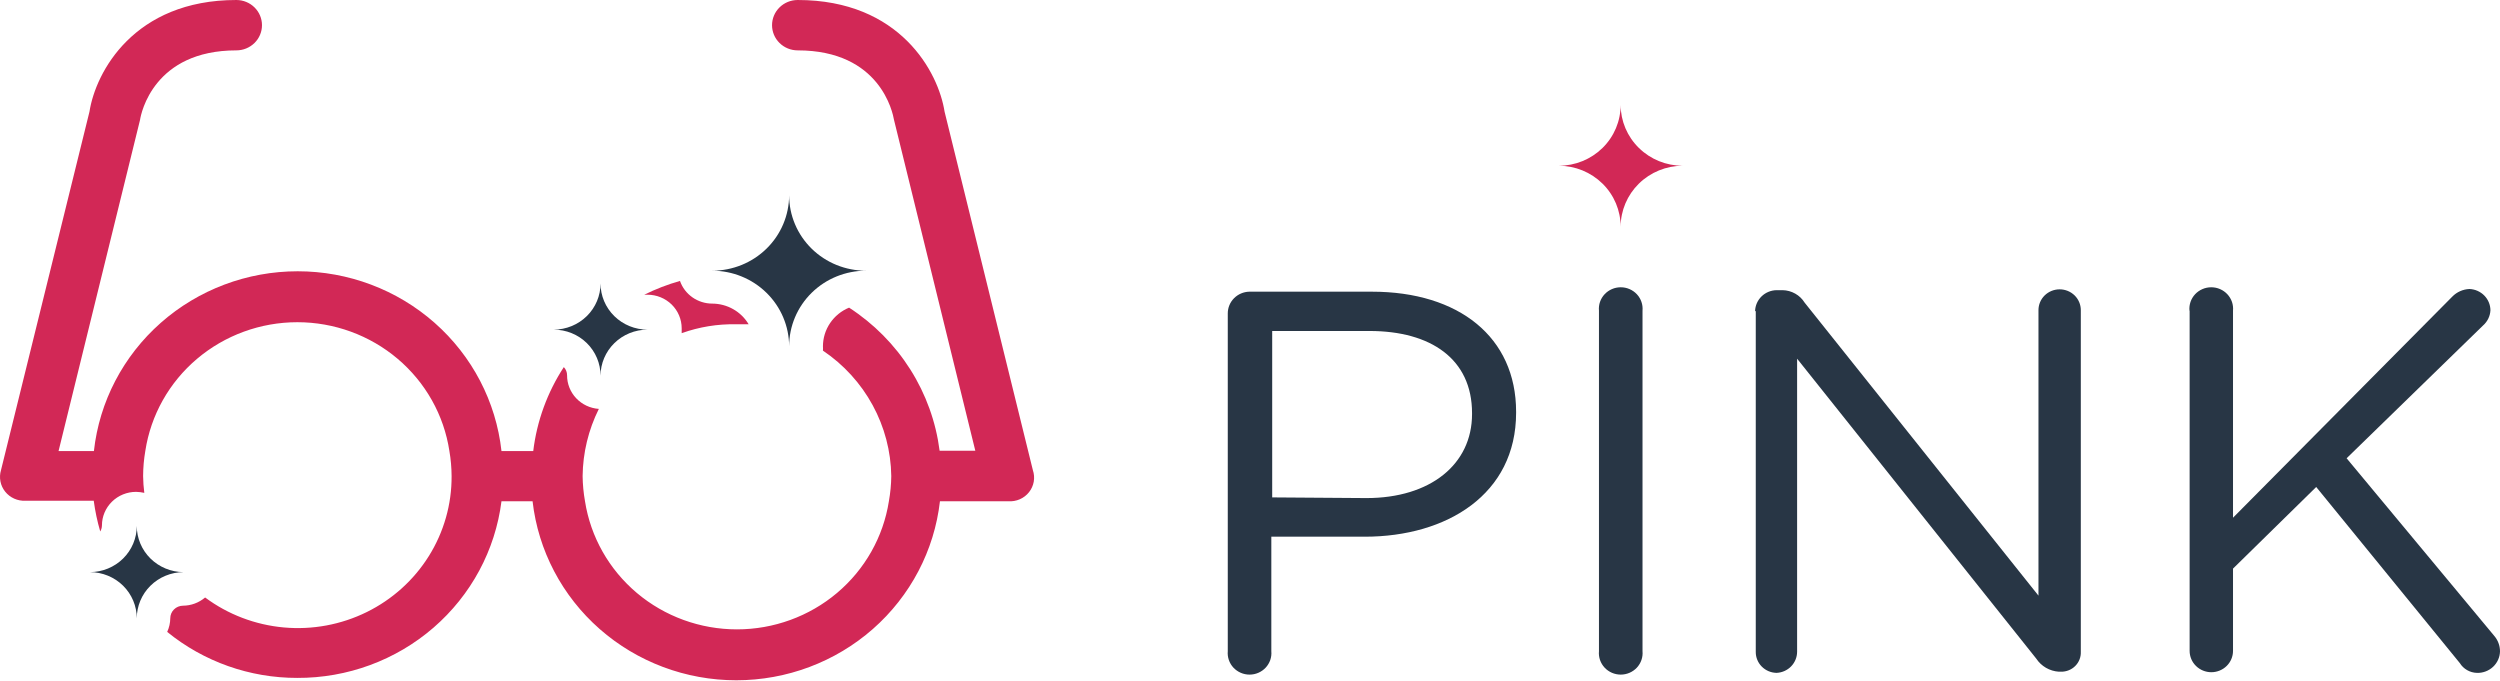
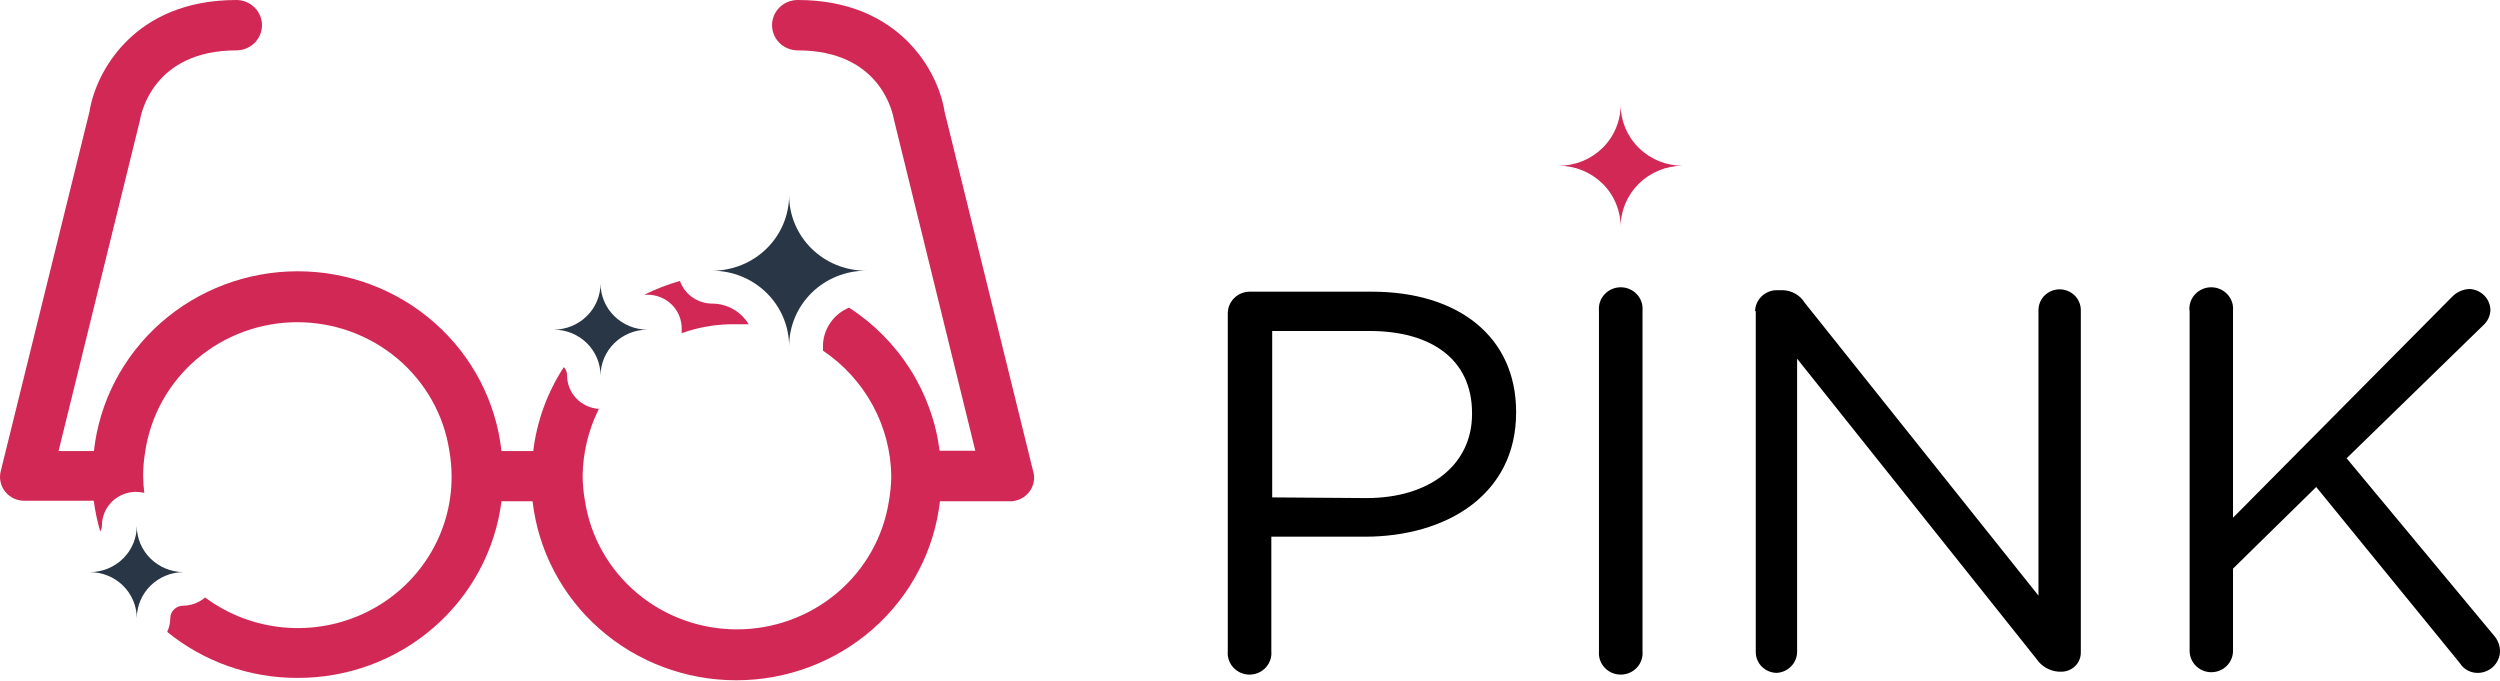
- <svg xmlns="http://www.w3.org/2000/svg" width="147" height="40" viewBox="0 0 147 40" fill="none">
-   <path d="M72.193 18.425C72.193 18.092 72.326 17.773 72.562 17.535C72.799 17.297 73.12 17.159 73.459 17.151H80.67C85.783 17.151 89.147 19.827 89.147 24.211V24.27C89.147 29.069 85.07 31.558 80.248 31.558H74.754V38.292C74.77 38.466 74.749 38.642 74.692 38.808C74.634 38.974 74.543 39.127 74.422 39.257C74.302 39.386 74.155 39.489 73.992 39.56C73.829 39.631 73.652 39.667 73.474 39.667C73.295 39.667 73.119 39.631 72.956 39.56C72.793 39.489 72.646 39.386 72.525 39.257C72.405 39.127 72.313 38.974 72.256 38.808C72.199 38.642 72.177 38.466 72.193 38.292V18.425ZM80.349 29.287C84.095 29.287 86.556 27.312 86.556 24.349V24.29C86.556 21.111 84.135 19.462 80.53 19.462H74.805V29.247L80.349 29.287Z" fill="#283645" />
-   <path d="M94.019 18.267C94.003 18.092 94.024 17.916 94.081 17.75C94.139 17.584 94.23 17.431 94.351 17.302C94.471 17.173 94.618 17.07 94.781 16.999C94.944 16.928 95.121 16.892 95.299 16.892C95.478 16.892 95.654 16.928 95.817 16.999C95.981 17.07 96.127 17.173 96.248 17.302C96.368 17.431 96.46 17.584 96.517 17.75C96.574 17.916 96.596 18.092 96.58 18.267V38.291C96.596 38.466 96.574 38.642 96.517 38.808C96.46 38.974 96.368 39.127 96.248 39.257C96.127 39.386 95.981 39.489 95.817 39.56C95.654 39.63 95.478 39.667 95.299 39.667C95.121 39.667 94.944 39.63 94.781 39.56C94.618 39.489 94.471 39.386 94.351 39.257C94.23 39.127 94.139 38.974 94.081 38.808C94.024 38.642 94.003 38.466 94.019 38.291V18.267Z" fill="#283645" />
-   <path d="M103.199 18.296C103.206 17.97 103.343 17.659 103.579 17.428C103.815 17.198 104.132 17.067 104.464 17.062H104.816C105.077 17.067 105.332 17.137 105.559 17.265C105.785 17.392 105.975 17.574 106.111 17.793L119.862 35.023V18.237C119.862 17.912 119.993 17.601 120.226 17.371C120.46 17.142 120.777 17.013 121.107 17.013C121.437 17.013 121.754 17.142 121.988 17.371C122.221 17.601 122.352 17.912 122.352 18.237V38.331C122.358 38.483 122.332 38.636 122.275 38.778C122.219 38.921 122.134 39.05 122.025 39.159C121.916 39.269 121.785 39.355 121.641 39.412C121.497 39.47 121.343 39.499 121.187 39.496H121.057C120.79 39.478 120.531 39.399 120.301 39.265C120.071 39.131 119.876 38.947 119.731 38.726L105.67 21.091V38.331C105.667 38.649 105.541 38.954 105.317 39.184C105.093 39.413 104.788 39.55 104.464 39.565C104.136 39.56 103.823 39.427 103.593 39.196C103.363 38.965 103.236 38.654 103.239 38.331V18.296H103.199Z" fill="#283645" />
-   <path d="M128.74 18.267C128.724 18.092 128.746 17.916 128.803 17.75C128.86 17.584 128.952 17.431 129.072 17.302C129.193 17.173 129.339 17.07 129.503 16.999C129.666 16.928 129.842 16.892 130.021 16.892C130.199 16.892 130.376 16.928 130.539 16.999C130.702 17.07 130.849 17.173 130.969 17.302C131.09 17.431 131.181 17.584 131.239 17.75C131.296 17.916 131.317 18.092 131.301 18.267V30.442L144.198 17.438C144.462 17.169 144.822 17.009 145.202 16.993C145.531 17.006 145.842 17.142 146.072 17.373C146.302 17.605 146.433 17.914 146.438 18.238C146.43 18.406 146.39 18.571 146.317 18.723C146.245 18.876 146.142 19.013 146.016 19.126L137.981 26.946L146.648 37.373C146.875 37.631 147 37.961 147 38.301C146.996 38.472 146.958 38.64 146.887 38.797C146.817 38.953 146.716 39.094 146.59 39.211C146.464 39.329 146.315 39.42 146.153 39.481C145.991 39.542 145.818 39.571 145.644 39.565C145.441 39.56 145.243 39.505 145.068 39.404C144.892 39.304 144.745 39.163 144.64 38.993L136.193 28.635L131.301 33.434V38.272C131.301 38.437 131.268 38.599 131.204 38.752C131.14 38.904 131.046 39.042 130.928 39.158C130.809 39.275 130.669 39.367 130.514 39.43C130.359 39.493 130.193 39.526 130.026 39.526C129.858 39.526 129.692 39.493 129.538 39.43C129.383 39.367 129.242 39.275 129.124 39.158C129.005 39.042 128.911 38.904 128.847 38.752C128.783 38.599 128.75 38.437 128.75 38.272V18.267H128.74Z" fill="#283645" />
+ <svg xmlns="http://www.w3.org/2000/svg" width="147" height="40" viewBox="0 0 147 40">
+   <path d="M72.193 18.425C72.193 18.092 72.326 17.773 72.562 17.535C72.799 17.297 73.12 17.159 73.459 17.151H80.67C85.783 17.151 89.147 19.827 89.147 24.211V24.27C89.147 29.069 85.07 31.558 80.248 31.558H74.754V38.292C74.77 38.466 74.749 38.642 74.692 38.808C74.634 38.974 74.543 39.127 74.422 39.257C74.302 39.386 74.155 39.489 73.992 39.56C73.829 39.631 73.652 39.667 73.474 39.667C73.295 39.667 73.119 39.631 72.956 39.56C72.793 39.489 72.646 39.386 72.525 39.257C72.405 39.127 72.313 38.974 72.256 38.808C72.199 38.642 72.177 38.466 72.193 38.292V18.425ZM80.349 29.287C84.095 29.287 86.556 27.312 86.556 24.349V24.29C86.556 21.111 84.135 19.462 80.53 19.462H74.805V29.247L80.349 29.287Z" />
+   <path d="M94.019 18.267C94.003 18.092 94.024 17.916 94.081 17.75C94.139 17.584 94.23 17.431 94.351 17.302C94.471 17.173 94.618 17.07 94.781 16.999C94.944 16.928 95.121 16.892 95.299 16.892C95.478 16.892 95.654 16.928 95.817 16.999C95.981 17.07 96.127 17.173 96.248 17.302C96.368 17.431 96.46 17.584 96.517 17.75C96.574 17.916 96.596 18.092 96.58 18.267V38.291C96.596 38.466 96.574 38.642 96.517 38.808C96.46 38.974 96.368 39.127 96.248 39.257C96.127 39.386 95.981 39.489 95.817 39.56C95.654 39.63 95.478 39.667 95.299 39.667C95.121 39.667 94.944 39.63 94.781 39.56C94.618 39.489 94.471 39.386 94.351 39.257C94.23 39.127 94.139 38.974 94.081 38.808C94.024 38.642 94.003 38.466 94.019 38.291V18.267Z" />
+   <path d="M103.199 18.296C103.206 17.97 103.343 17.659 103.579 17.428C103.815 17.198 104.132 17.067 104.464 17.062H104.816C105.077 17.067 105.332 17.137 105.559 17.265C105.785 17.392 105.975 17.574 106.111 17.793L119.862 35.023V18.237C119.862 17.912 119.993 17.601 120.226 17.371C120.46 17.142 120.777 17.013 121.107 17.013C121.437 17.013 121.754 17.142 121.988 17.371C122.221 17.601 122.352 17.912 122.352 18.237V38.331C122.358 38.483 122.332 38.636 122.275 38.778C122.219 38.921 122.134 39.05 122.025 39.159C121.916 39.269 121.785 39.355 121.641 39.412C121.497 39.47 121.343 39.499 121.187 39.496H121.057C120.79 39.478 120.531 39.399 120.301 39.265C120.071 39.131 119.876 38.947 119.731 38.726L105.67 21.091V38.331C105.667 38.649 105.541 38.954 105.317 39.184C105.093 39.413 104.788 39.55 104.464 39.565C104.136 39.56 103.823 39.427 103.593 39.196C103.363 38.965 103.236 38.654 103.239 38.331V18.296H103.199Z" />
+   <path d="M128.74 18.267C128.724 18.092 128.746 17.916 128.803 17.75C128.86 17.584 128.952 17.431 129.072 17.302C129.193 17.173 129.339 17.07 129.503 16.999C129.666 16.928 129.842 16.892 130.021 16.892C130.199 16.892 130.376 16.928 130.539 16.999C130.702 17.07 130.849 17.173 130.969 17.302C131.09 17.431 131.181 17.584 131.239 17.75C131.296 17.916 131.317 18.092 131.301 18.267V30.442L144.198 17.438C144.462 17.169 144.822 17.009 145.202 16.993C145.531 17.006 145.842 17.142 146.072 17.373C146.302 17.605 146.433 17.914 146.438 18.238C146.43 18.406 146.39 18.571 146.317 18.723C146.245 18.876 146.142 19.013 146.016 19.126L137.981 26.946L146.648 37.373C146.875 37.631 147 37.961 147 38.301C146.996 38.472 146.958 38.64 146.887 38.797C146.817 38.953 146.716 39.094 146.59 39.211C146.464 39.329 146.315 39.42 146.153 39.481C145.991 39.542 145.818 39.571 145.644 39.565C145.441 39.56 145.243 39.505 145.068 39.404C144.892 39.304 144.745 39.163 144.64 38.993L136.193 28.635L131.301 33.434V38.272C131.301 38.437 131.268 38.599 131.204 38.752C131.14 38.904 131.046 39.042 130.928 39.158C130.809 39.275 130.669 39.367 130.514 39.43C130.359 39.493 130.193 39.526 130.026 39.526C129.858 39.526 129.692 39.493 129.538 39.43C129.383 39.367 129.242 39.275 129.124 39.158C129.005 39.042 128.911 38.904 128.847 38.752C128.783 38.599 128.75 38.437 128.75 38.272V18.267H128.74Z" />
  <path d="M98.94 9.746C97.975 9.746 97.049 9.37 96.366 8.699C95.682 8.029 95.297 7.12 95.294 6.171C95.294 7.119 94.911 8.029 94.229 8.699C93.547 9.369 92.623 9.746 91.658 9.746C92.624 9.748 93.548 10.127 94.23 10.799C94.912 11.471 95.294 12.381 95.294 13.33C95.297 12.38 95.682 11.47 96.365 10.799C97.048 10.127 97.974 9.748 98.94 9.746Z" fill="#D22856" />
  <path d="M43.287 19.067C43.538 19.067 43.779 19.067 44.02 19.067C43.802 18.699 43.49 18.393 43.114 18.18C42.739 17.967 42.314 17.854 41.881 17.852C41.463 17.852 41.055 17.723 40.715 17.484C40.374 17.245 40.118 16.908 39.983 16.519C39.259 16.724 38.556 16.995 37.883 17.329H38.074C38.607 17.329 39.118 17.537 39.495 17.907C39.871 18.277 40.083 18.78 40.083 19.303C40.088 19.399 40.088 19.494 40.083 19.59C41.109 19.222 42.195 19.045 43.287 19.067Z" fill="#D22856" />
  <path d="M60.733 27.647L55.541 6.566C55.179 4.246 52.929 0 46.903 0C46.503 0 46.12 0.156 45.837 0.434C45.555 0.712 45.396 1.088 45.396 1.481C45.396 1.874 45.555 2.251 45.837 2.528C46.12 2.806 46.503 2.962 46.903 2.962C51.774 2.962 52.497 6.645 52.568 7.05L57.348 26.502H55.249C55.032 24.805 54.444 23.174 53.525 21.722C52.606 20.27 51.378 19.031 49.926 18.089C49.471 18.277 49.083 18.593 48.81 18.997C48.536 19.401 48.39 19.875 48.389 20.36C48.395 20.446 48.395 20.531 48.389 20.617C49.611 21.44 50.613 22.54 51.312 23.824C52.011 25.107 52.387 26.537 52.407 27.993C52.401 28.489 52.354 28.985 52.266 29.474C51.938 31.571 50.856 33.484 49.217 34.866C47.579 36.247 45.491 37.007 43.332 37.007C41.173 37.007 39.086 36.247 37.447 34.866C35.809 33.484 34.727 31.571 34.398 29.474C34.311 28.985 34.264 28.489 34.258 27.993C34.273 26.623 34.599 25.274 35.212 24.043C34.704 24.008 34.228 23.785 33.881 23.418C33.535 23.052 33.342 22.569 33.344 22.068C33.345 21.889 33.277 21.716 33.153 21.585C32.181 23.075 31.566 24.763 31.355 26.521H29.487C29.166 23.617 27.766 20.932 25.554 18.981C23.343 17.03 20.476 15.951 17.504 15.951C14.533 15.951 11.666 17.03 9.455 18.981C7.243 20.932 5.843 23.617 5.522 26.521H3.443L8.234 7.05C8.294 6.645 9.047 2.962 13.899 2.962C14.298 2.962 14.681 2.806 14.964 2.528C15.246 2.251 15.405 1.874 15.405 1.481C15.405 1.088 15.246 0.712 14.964 0.434C14.681 0.156 14.298 0 13.899 0C7.872 0 5.623 4.246 5.261 6.566L0.058 27.647C-0.006 27.862 -0.017 28.088 0.026 28.308C0.068 28.528 0.164 28.734 0.305 28.91C0.445 29.086 0.627 29.226 0.834 29.319C1.041 29.412 1.267 29.455 1.495 29.444H5.512C5.594 30.055 5.721 30.659 5.894 31.251C5.957 31.143 5.992 31.021 5.994 30.896C5.994 30.372 6.206 29.87 6.583 29.499C6.959 29.129 7.47 28.921 8.003 28.921C8.165 28.925 8.327 28.945 8.485 28.98C8.443 28.653 8.419 28.323 8.415 27.993C8.417 27.496 8.461 27.001 8.545 26.512C8.867 24.407 9.946 22.486 11.587 21.098C13.227 19.71 15.32 18.946 17.484 18.946C19.649 18.946 21.742 19.71 23.382 21.098C25.022 22.486 26.102 24.407 26.423 26.512C26.508 27.001 26.551 27.496 26.554 27.993C26.564 29.651 26.102 31.278 25.22 32.691C24.338 34.105 23.072 35.247 21.564 35.99C20.056 36.733 18.367 37.046 16.688 36.894C15.008 36.742 13.406 36.132 12.061 35.132C11.698 35.441 11.235 35.613 10.755 35.615C10.557 35.618 10.368 35.697 10.229 35.836C10.09 35.974 10.012 36.161 10.012 36.356C10.009 36.632 9.947 36.905 9.831 37.156C11.98 38.907 14.684 39.864 17.474 39.861C20.422 39.874 23.273 38.824 25.486 36.91C27.7 34.995 29.123 32.35 29.487 29.474H31.315C31.646 32.369 33.05 35.043 35.259 36.985C37.469 38.927 40.328 40 43.292 40C46.256 40 49.115 38.927 51.325 36.985C53.534 35.043 54.938 32.369 55.269 29.474H59.287C59.519 29.49 59.752 29.45 59.965 29.357C60.177 29.264 60.364 29.121 60.507 28.94C60.65 28.76 60.745 28.547 60.785 28.322C60.824 28.096 60.806 27.864 60.733 27.647Z" fill="#D22856" />
  <path d="M50.92 15.917C50.327 15.918 49.74 15.804 49.191 15.582C48.643 15.36 48.145 15.034 47.725 14.622C47.305 14.21 46.972 13.721 46.745 13.182C46.518 12.644 46.401 12.066 46.401 11.483C46.398 12.66 45.921 13.788 45.073 14.619C44.226 15.45 43.078 15.917 41.881 15.917C43.079 15.919 44.227 16.388 45.074 17.221C45.921 18.054 46.398 19.183 46.401 20.36C46.401 19.182 46.877 18.052 47.724 17.218C48.572 16.385 49.722 15.917 50.92 15.917Z" fill="#283645" />
  <path d="M38.074 19.383C37.342 19.383 36.639 19.097 36.121 18.587C35.603 18.078 35.312 17.388 35.312 16.668C35.312 17.386 35.023 18.075 34.507 18.584C33.991 19.093 33.291 19.38 32.56 19.383C33.29 19.383 33.99 19.668 34.506 20.175C35.022 20.683 35.312 21.371 35.312 22.088C35.315 21.37 35.607 20.682 36.125 20.175C36.642 19.668 37.343 19.383 38.074 19.383Z" fill="#283645" />
  <path d="M10.785 33.641C10.056 33.635 9.359 33.347 8.845 32.838C8.331 32.33 8.043 31.642 8.043 30.925C8.043 31.644 7.753 32.333 7.238 32.842C6.722 33.351 6.022 33.638 5.291 33.641C6.022 33.643 6.722 33.931 7.238 34.439C7.753 34.948 8.043 35.638 8.043 36.356C8.043 35.639 8.331 34.952 8.845 34.443C9.359 33.934 10.056 33.646 10.785 33.641Z" fill="#283645" />
</svg>
